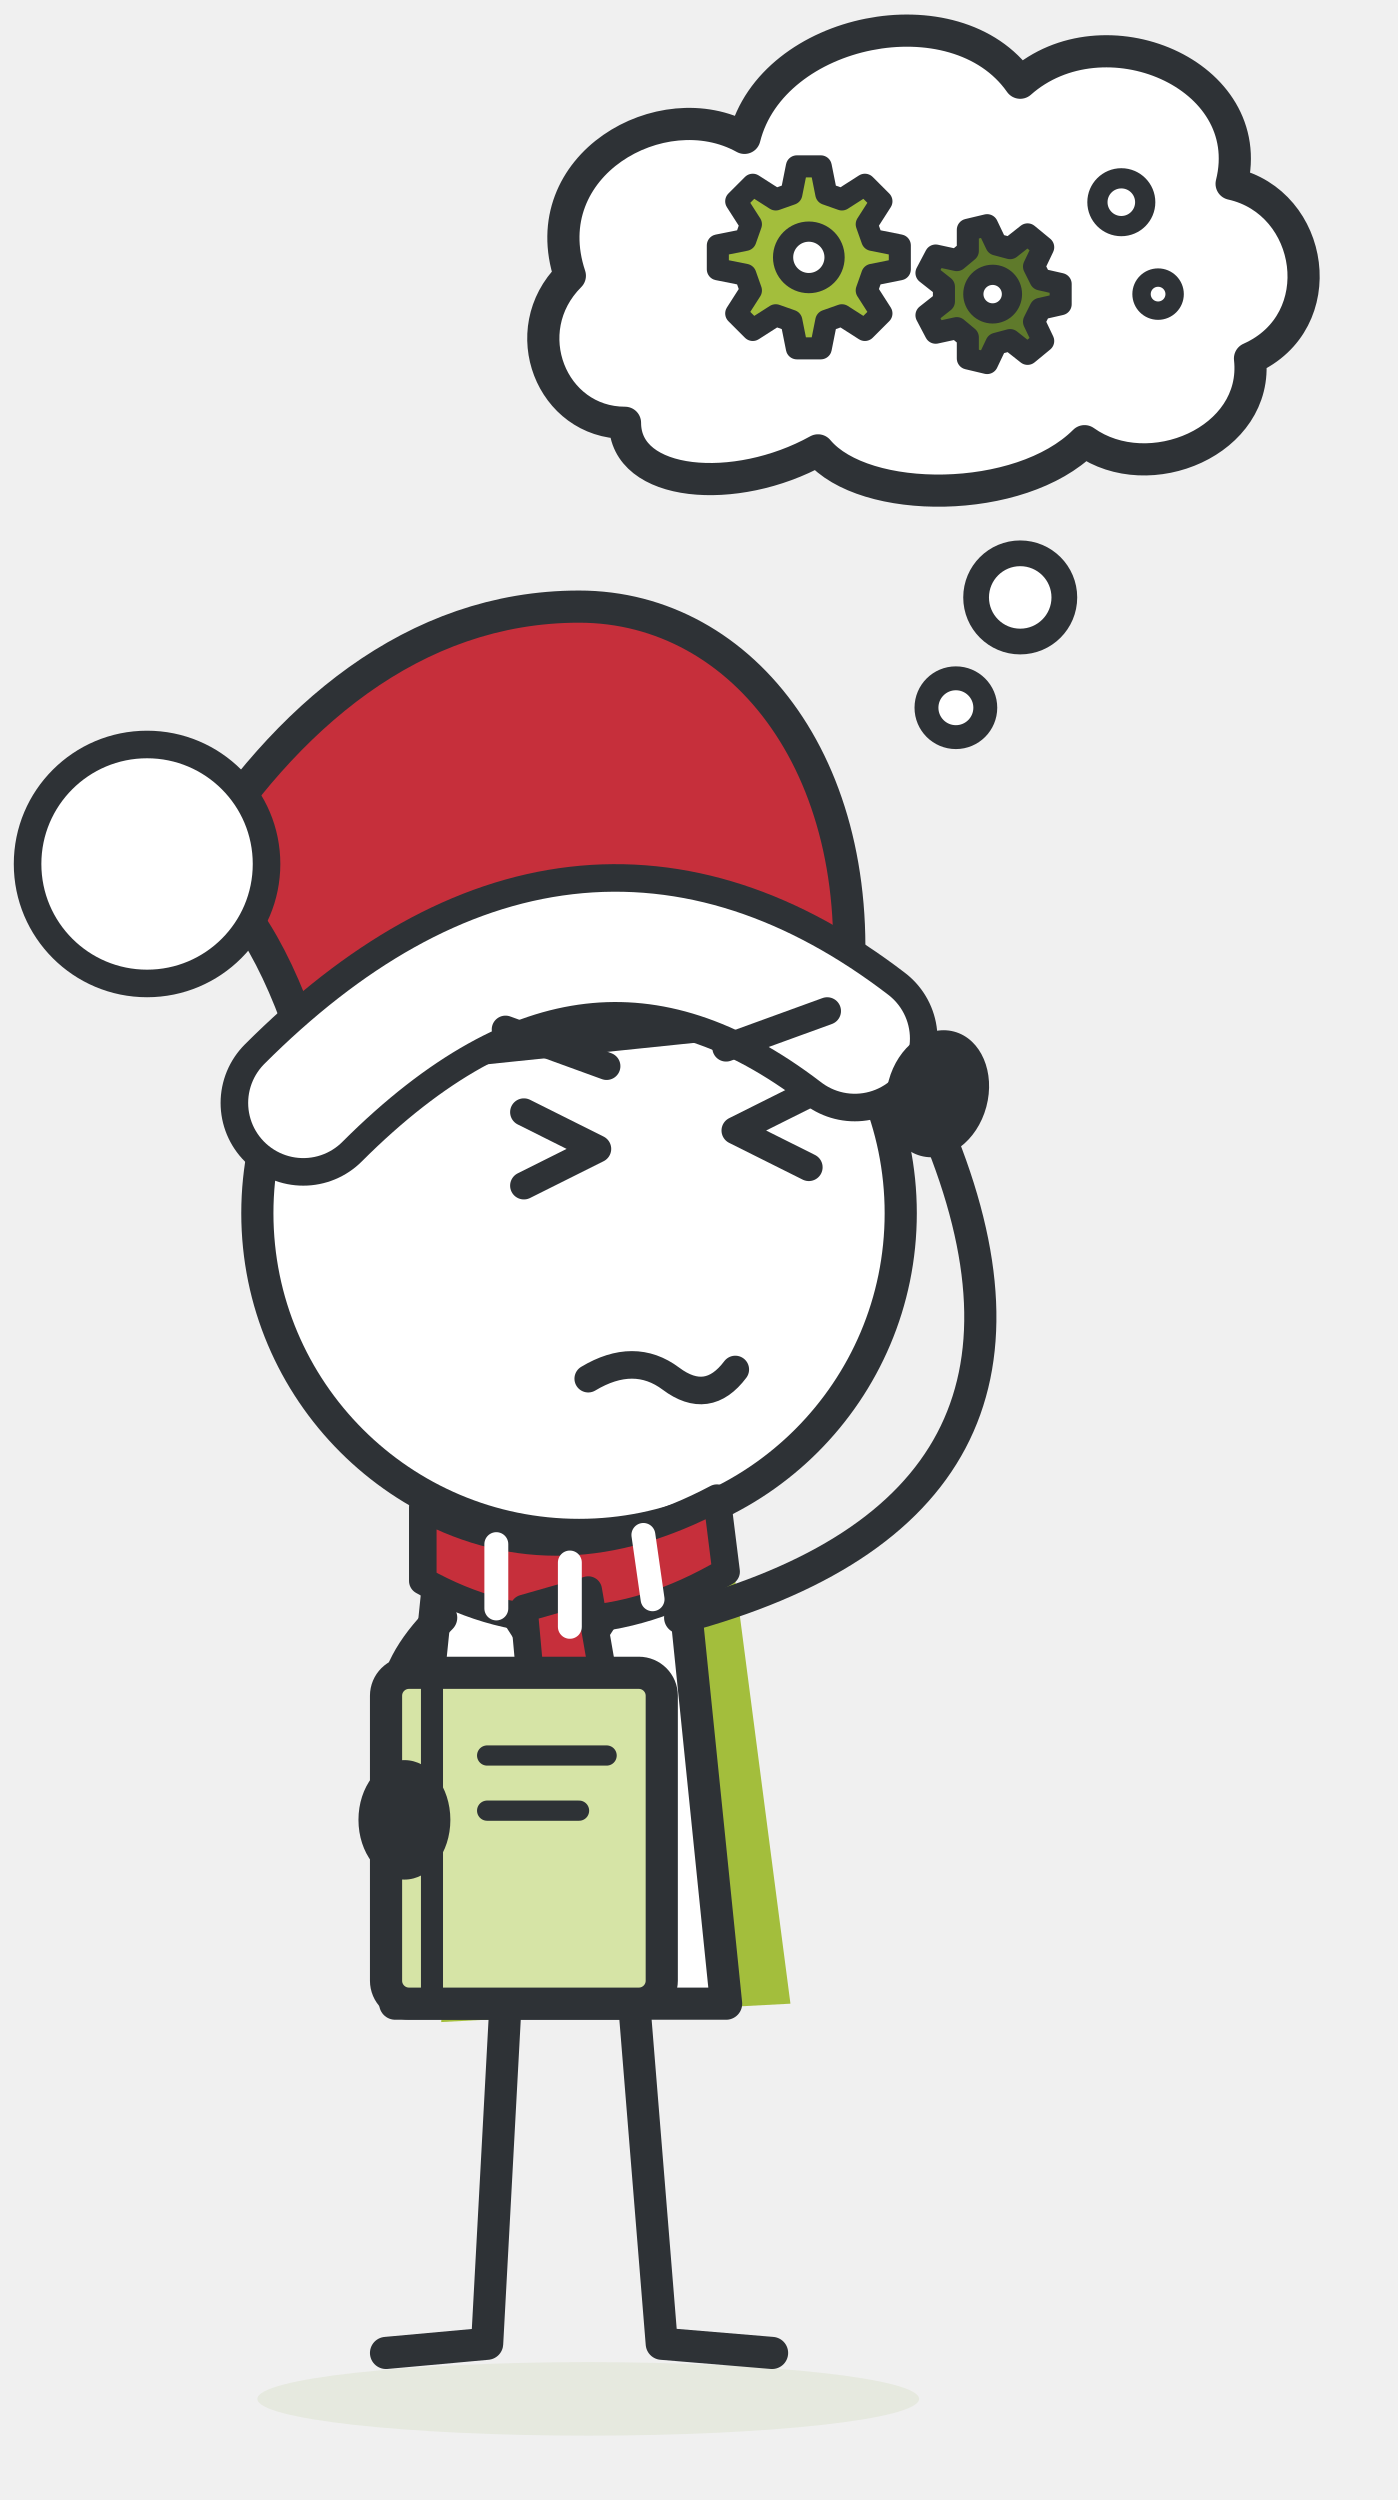
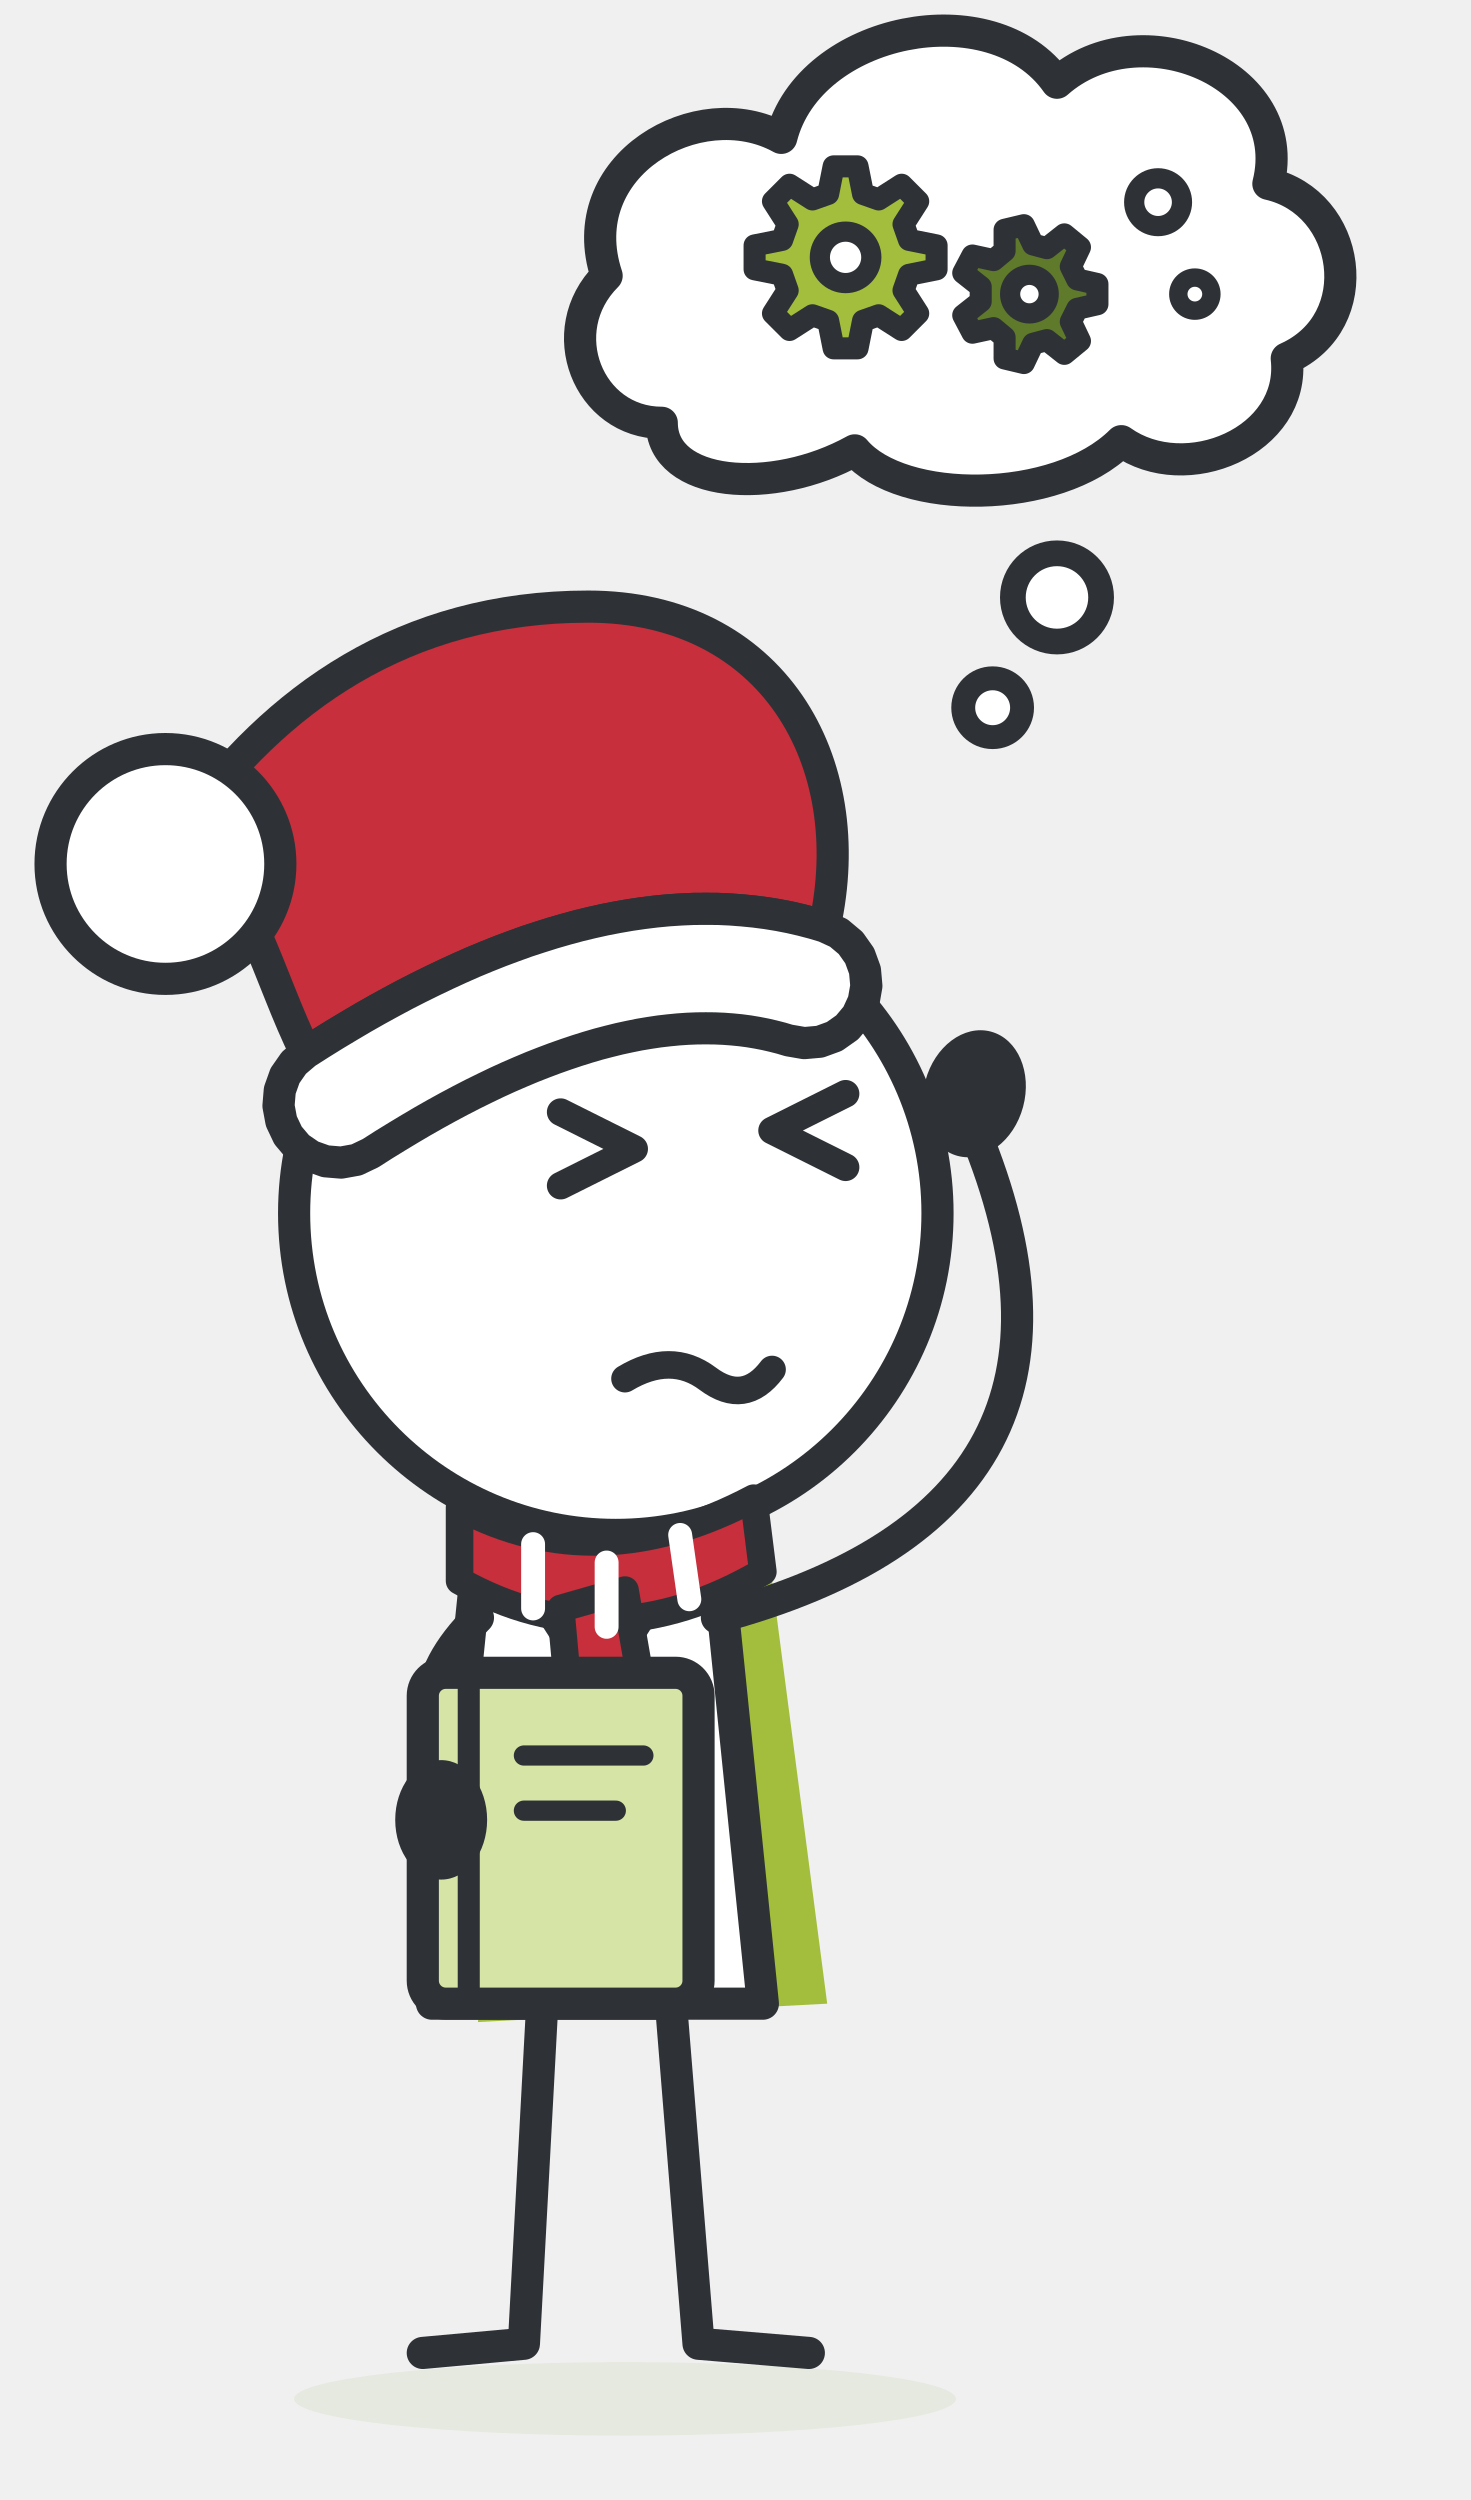
- <svg xmlns="http://www.w3.org/2000/svg" aria-hidden="true" focusable="false" viewBox="32 -60 152 272" fill="none" stroke="#2E3236" stroke-width="3.5" stroke-linecap="round" stroke-linejoin="round">
+ <svg xmlns="http://www.w3.org/2000/svg" aria-hidden="true" focusable="false" viewBox="28 -60 160 272" fill="none" stroke="#2E3236" stroke-width="3.5" stroke-linecap="round" stroke-linejoin="round">
  <ellipse cx="96" cy="201" rx="36" ry="4" fill="#E6E9DF" stroke="none" />
  <path d="M84 114 L112 112 L118 158 L80 160 Z" fill="#A3BE3C" stroke="none" />
  <path d="M87 158 L85 195 L74 196" />
  <path d="M101 158 L104 195 L116 196" />
  <path d="M80 109 L75 158 L111 158 L106 109" fill="#FFFFFF" />
  <path d="M84 109 L93 123 L102 109" />
  <path d="M93 123 L93 157" />
  <path d="M80 116 Q70 126 80 134" />
  <path d="M106 116 Q151 104 134 63" />
  <circle cx="95" cy="72" r="35" fill="#FFFFFF" />
  <path d="M78 104 Q93 112 110 103 L111 111 Q94 121 78 112 Z" fill="#C62F3B" stroke-width="3" />
  <path d="M96 113 L100 136 L91 137 L89 115 Z" fill="#C62F3B" stroke-width="3" />
  <path d="M86 108 L86 115 M94 110 L94 117 M102 107 L103 114 M90 124 L98 123 M91 130 L99 129" stroke="#FFFFFF" stroke-width="2.6" />
-   <path d="M124 50 C127 24 113 6 95 6 C77 6 63 18 53 34 C59 38 63 46 66 56 Z" fill="#C62F3B" />
-   <path d="M65 60 Q95 30 125 53" stroke="#2E3236" stroke-width="18" stroke-linecap="round" fill="none" />
-   <path d="M65 60 Q95 30 125 53" stroke="#FFFFFF" stroke-width="12" stroke-linecap="round" fill="none" />
-   <circle cx="48" cy="34" r="13" fill="#FFFFFF" stroke-width="3" />
+   <path d="M117.71 40.80 C121.71 22.80 112.00 6.00 92.00 6.00 C72.00 6.00 58.00 16.00 48.00 30.00 C55.00 36.00 57.27 46.54 61.27 54.54 L62.84 53.54 L64.40 52.57 L65.95 51.64 L67.49 50.73 L69.02 49.86 L70.55 49.02 L72.06 48.21 L73.57 47.44 L75.07 46.70 L76.56 45.99 L78.04 45.31 L79.51 44.66 L80.98 44.05 L82.44 43.47 L83.89 42.93 L85.33 42.41 L86.77 41.94 L88.20 41.49 L89.62 41.08 L91.03 40.70 L92.44 40.36 L93.84 40.05 L95.24 39.78 L96.62 39.54 L98.00 39.34 L99.38 39.17 L100.74 39.04 L102.10 38.95 L103.45 38.89 L104.79 38.88 L106.13 38.89 L107.45 38.95 L108.77 39.05 L110.08 39.18 L111.38 39.35 L112.67 39.56 L113.95 39.81 L115.21 40.10 L116.47 40.43 L117.71 40.80Z" fill="#C62F3B" />
+   <path d="M61.27 54.54 L62.84 53.54 L64.40 52.57 L65.95 51.64 L67.49 50.73 L69.02 49.86 L70.55 49.02 L72.06 48.21 L73.57 47.44 L75.07 46.70 L76.56 45.99 L78.04 45.31 L79.51 44.66 L80.98 44.05 L82.44 43.47 L83.89 42.93 L85.33 42.41 L86.77 41.94 L88.20 41.49 L89.62 41.08 L91.03 40.70 L92.44 40.36 L93.84 40.05 L95.24 39.78 L96.62 39.54 L98.00 39.34 L99.38 39.17 L100.74 39.04 L102.10 38.95 L103.45 38.89 L104.79 38.88 L106.13 38.89 L107.45 38.95 L108.77 39.05 L110.08 39.18 L111.38 39.35 L112.67 39.56 L113.95 39.81 L115.21 40.10 L116.47 40.43 L117.71 40.80 L119.25 41.51 L120.55 42.60 L121.53 43.99 L122.11 45.58 L122.26 47.27 L121.97 48.94 L121.26 50.48 L120.17 51.78 L118.78 52.76 L117.19 53.34 L115.50 53.49 L113.82 53.20 L112.98 52.95 L112.12 52.73 L111.25 52.53 L110.37 52.36 L109.48 52.21 L108.57 52.09 L107.65 52.00 L106.71 51.93 L105.76 51.89 L104.79 51.88 L103.81 51.89 L102.81 51.93 L101.80 52.00 L100.77 52.10 L99.73 52.22 L98.66 52.38 L97.58 52.56 L96.49 52.78 L95.38 53.02 L94.25 53.30 L93.10 53.60 L91.94 53.94 L90.76 54.31 L89.57 54.71 L88.35 55.14 L87.13 55.60 L85.88 56.09 L84.62 56.62 L83.35 57.17 L82.06 57.76 L80.75 58.39 L79.43 59.04 L78.09 59.73 L76.74 60.45 L75.38 61.20 L73.99 61.99 L72.60 62.81 L71.19 63.66 L69.76 64.54 L68.32 65.46 L66.79 66.19 L65.12 66.49 L63.43 66.35 L61.83 65.78 L60.43 64.82 L59.34 63.53 L58.61 61.99 L58.30 60.32 L58.44 58.63 L59.01 57.03 L59.98 55.64Z" fill="#FFFFFF" />
+   <circle cx="46" cy="34" r="12.5" fill="#FFFFFF" />
  <path d="M89 61 L97 65 L89 69" stroke-width="3" />
  <path d="M120 59 L112 63 L120 67" stroke-width="3" />
-   <path d="M87 52 L98 56" stroke-width="3" />
-   <path d="M111 54 L122 50" stroke-width="3" />
  <path d="M96 90 Q101 87 105 90 Q109 93 112 89" stroke-width="3" />
  <ellipse cx="134" cy="59" rx="5.5" ry="7" fill="#2E3236" stroke="none" transform="rotate(15 134 59)" />
  <rect x="74" y="122" width="30" height="36" rx="2.5" fill="#D6E4A6" />
  <path d="M79 122 L79 158" stroke-width="2.4" />
  <path d="M85 131 L98 131" stroke-width="2.2" />
  <path d="M85 137 L95 137" stroke-width="2.2" />
  <ellipse cx="76" cy="138" rx="5" ry="6.5" fill="#2E3236" stroke="none" />
  <g transform="translate(16 -16)">
    <circle cx="120" cy="33" r="3.2" fill="#FFFFFF" stroke-width="2.6" />
    <circle cx="127" cy="21" r="4.8" fill="#FFFFFF" stroke-width="2.8" />
    <path d="M84 2 C76 2 72 -8 78 -14 C74 -26 88 -34 97 -29 C100 -41 120 -45 127 -35 C136 -43 153 -36 150 -24 C159 -22 161 -9 152 -5 C153 4 141 9 134 4 C127 11 110 11 105 5 C96 10 84 9 84 2 Z" fill="#FFFFFF" />
    <g class="engrenage">
      <path d="M113.9 -17.3 L113.9 -14.7 L110.9 -14.1 L110.3 -12.4 L111.9 -9.9 L110.1 -8.1 L107.6 -9.7 L105.9 -9.1 L105.3 -6.1 L102.7 -6.1 L102.1 -9.1 L100.4 -9.7 L97.9 -8.1 L96.1 -9.9 L97.7 -12.4 L97.1 -14.1 L94.1 -14.7 L94.1 -17.3 L97.1 -17.9 L97.7 -19.6 L96.1 -22.1 L97.9 -23.9 L100.4 -22.3 L102.1 -22.9 L102.7 -25.9 L105.3 -25.9 L105.9 -22.9 L107.6 -22.3 L110.1 -23.9 L111.9 -22.1 L110.3 -19.6 L110.9 -17.9 Z" fill="#A3BE3C" stroke="#2E3236" stroke-width="2.4" />
      <circle cx="104" cy="-16" r="2.8" fill="#FFFFFF" stroke="#2E3236" stroke-width="2.2" />
    </g>
    <g class="engrenage engrenage-inverse">
      <path d="M131.4 -13.1 L131.4 -10.9 L129.2 -10.4 L128.5 -9.0 L129.5 -6.9 L127.8 -5.5 L125.9 -7.0 L124.4 -6.6 L123.4 -4.5 L121.3 -5.0 L121.3 -7.3 L120.1 -8.3 L117.8 -7.8 L116.8 -9.7 L118.7 -11.2 L118.7 -12.8 L116.8 -14.3 L117.8 -16.2 L120.1 -15.7 L121.3 -16.7 L121.3 -19.0 L123.4 -19.5 L124.4 -17.4 L125.9 -17.0 L127.8 -18.5 L129.5 -17.1 L128.5 -15.0 L129.2 -13.6 Z" fill="#5F7A2B" stroke="#2E3236" stroke-width="2.4" />
      <circle cx="124" cy="-12" r="2.1" fill="#FFFFFF" stroke="#2E3236" stroke-width="2.2" />
    </g>
    <circle cx="138" cy="-22" r="2.6" fill="#FFFFFF" stroke-width="2.2" />
    <circle cx="142" cy="-12" r="1.8" fill="#FFFFFF" stroke-width="2" />
    <g class="vapeur">
      <path d="M96 -46 L93 -53" />
      <path d="M114 -49 L114 -57" />
      <path d="M132 -47 L136 -54" />
    </g>
  </g>
</svg>
